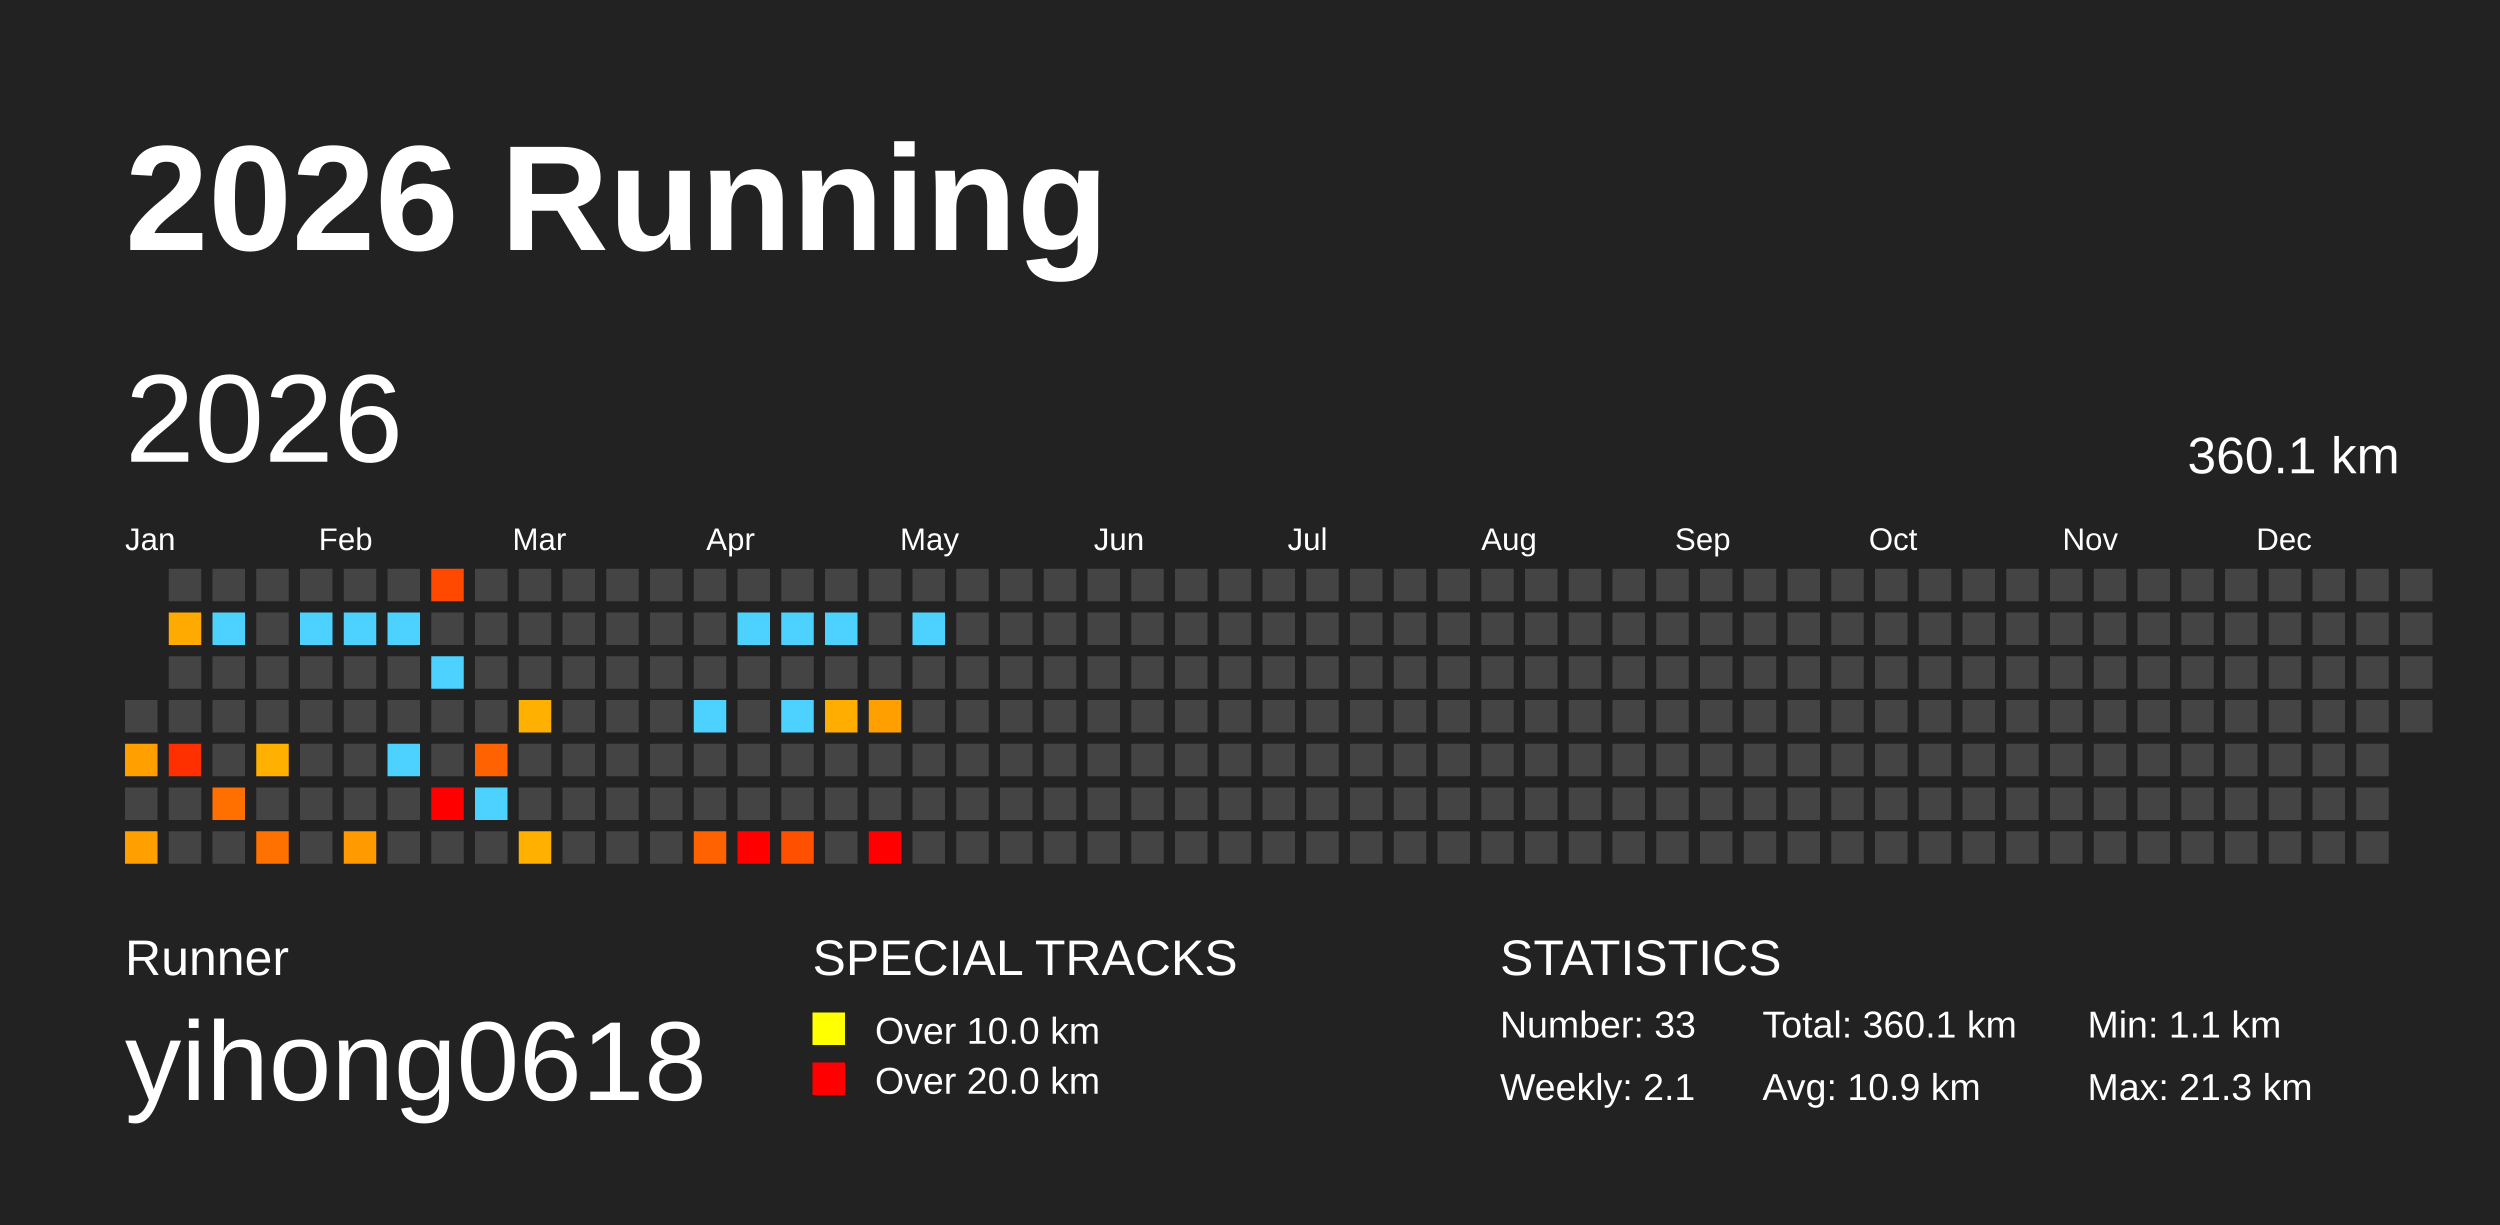
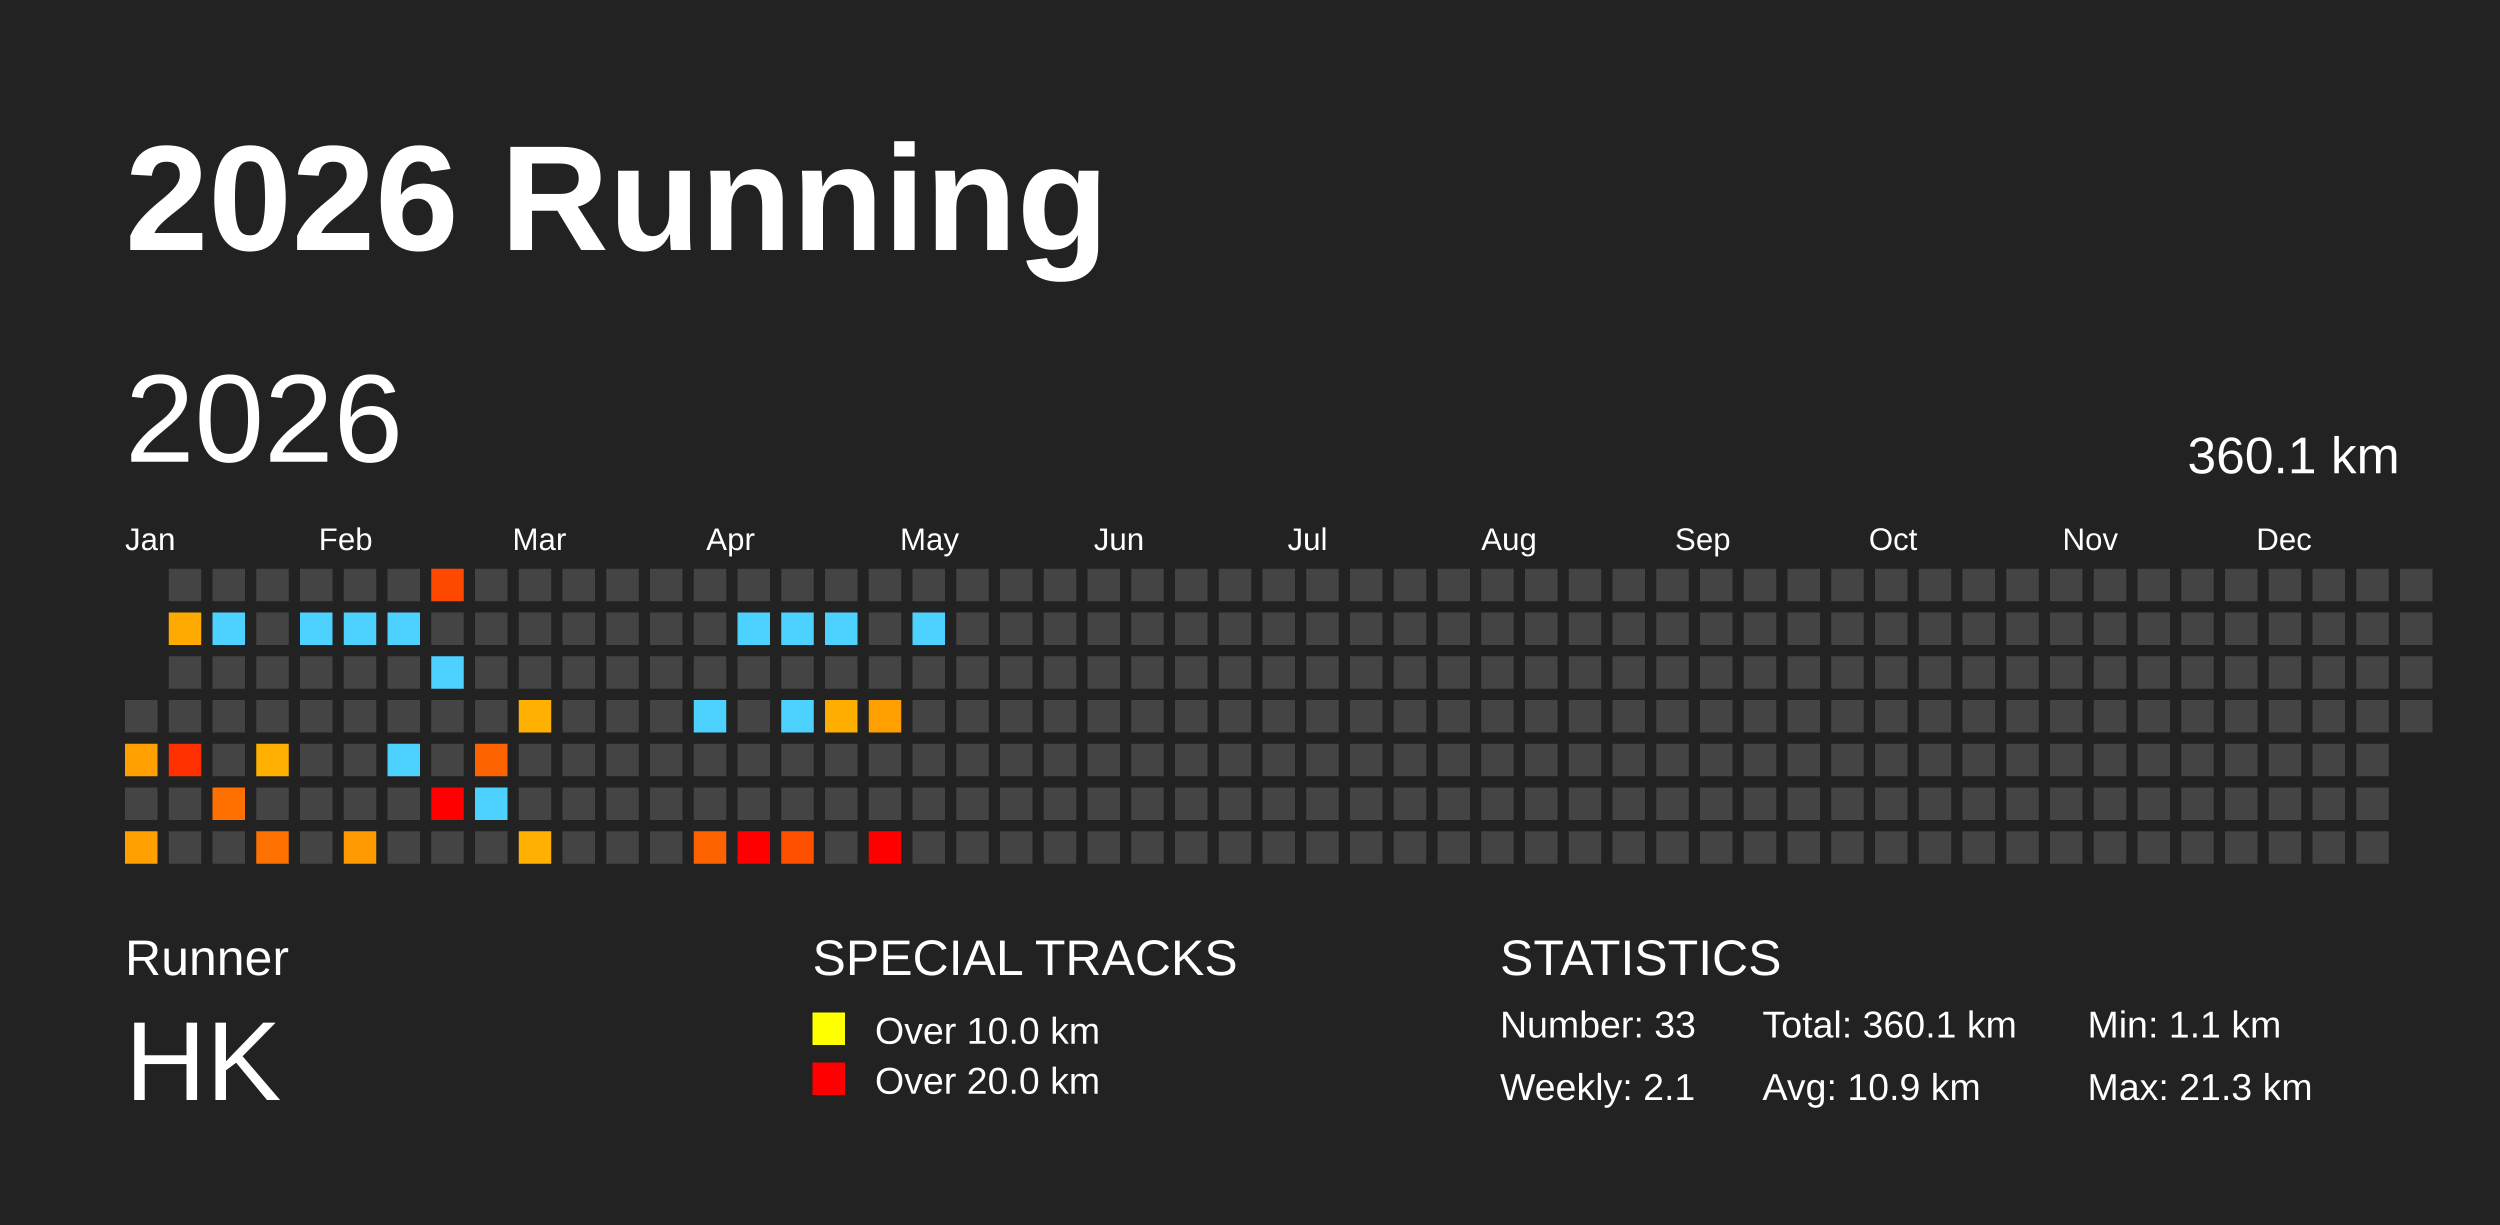
<svg xmlns="http://www.w3.org/2000/svg" baseProfile="full" height="98mm" version="1.1" viewBox="0,0,200,98" width="200mm">
  <defs>
    <pattern height="2" id="indoor-stripe" patternUnits="userSpaceOnUse" width="2">
      <line stroke="white" stroke-opacity="0.45" stroke-width="0.5" x1="0" x2="2" y1="2" y2="0" />
    </pattern>
  </defs>
  <rect fill="#222222" height="98" width="200" x="0" y="0" />
  <text fill="#FFFFFF" style="font-size:12px; font-family:Arial; font-weight:bold;" x="10" y="20">2026 Running</text>
  <text fill="#FFFFFF" style="font-size:4px; font-family:Arial" x="10" y="78">Runner</text>
-   <text fill="#FFFFFF" style="font-size:9px; font-family:Arial" x="10" y="88">yihong0618</text>
+   <text fill="#FFFFFF" style="font-size:9px; font-family:Arial" x="10" y="88">HK</text>
  <text fill="#FFFFFF" style="font-size:4px; font-family:Arial" x="65" y="78">SPECIAL TRACKS</text>
  <rect fill="yellow" height="2.6" width="2.6" x="65" y="81" />
  <text fill="#FFFFFF" style="font-size:3px; font-family:Arial" x="70" y="83.5">Over 10.0 km</text>
  <rect fill="red" height="2.6" width="2.6" x="65" y="85" />
  <text fill="#FFFFFF" style="font-size:3px; font-family:Arial" x="70" y="87.5">Over 20.0 km</text>
  <text fill="#FFFFFF" style="font-size:4px; font-family:Arial" x="120" y="78">STATISTICS</text>
  <text fill="#FFFFFF" style="font-size:3px; font-family:Arial" x="120" y="83">Number: 33</text>
  <text fill="#FFFFFF" style="font-size:3px; font-family:Arial" x="120" y="88">Weekly: 2.1</text>
  <text fill="#FFFFFF" style="font-size:3px; font-family:Arial" x="141" y="83">Total: 360.1 km</text>
  <text fill="#FFFFFF" style="font-size:3px; font-family:Arial" x="141" y="88">Avg: 10.9 km</text>
  <text fill="#FFFFFF" style="font-size:3px; font-family:Arial" x="167" y="83">Min: 1.1 km</text>
  <text fill="#FFFFFF" style="font-size:3px; font-family:Arial" x="167" y="88">Max: 21.3 km</text>
  <text dominant-baseline="hanging" fill="#FFFFFF" style="font-size:10.0px; font-family:Arial;" x="10" y="30">2026</text>
  <text dominant-baseline="hanging" fill="#FFFFFF" style="font-size:4.125px; font-family:Arial;" x="175" y="35">360.1 km</text>
  <text fill="#FFFFFF" style="font-size:2.5px; font-family:Arial" x="10.0" y="44">Jan</text>
  <text fill="#FFFFFF" style="font-size:2.5px; font-family:Arial" x="25.5" y="44">Feb</text>
  <text fill="#FFFFFF" style="font-size:2.5px; font-family:Arial" x="41.0" y="44">Mar</text>
  <text fill="#FFFFFF" style="font-size:2.5px; font-family:Arial" x="56.5" y="44">Apr</text>
  <text fill="#FFFFFF" style="font-size:2.5px; font-family:Arial" x="72.0" y="44">May</text>
  <text fill="#FFFFFF" style="font-size:2.5px; font-family:Arial" x="87.5" y="44">Jun</text>
  <text fill="#FFFFFF" style="font-size:2.5px; font-family:Arial" x="103.0" y="44">Jul</text>
  <text fill="#FFFFFF" style="font-size:2.5px; font-family:Arial" x="118.5" y="44">Aug</text>
  <text fill="#FFFFFF" style="font-size:2.5px; font-family:Arial" x="134.0" y="44">Sep</text>
  <text fill="#FFFFFF" style="font-size:2.5px; font-family:Arial" x="149.5" y="44">Oct</text>
  <text fill="#FFFFFF" style="font-size:2.5px; font-family:Arial" x="165.0" y="44">Nov</text>
  <text fill="#FFFFFF" style="font-size:2.5px; font-family:Arial" x="180.5" y="44">Dec</text>
  <rect fill="#444444" height="2.6" width="2.6" x="10.0" y="56.0" />
  <rect fill="#ffa000" height="2.6" width="2.6" x="10.0" y="59.5" />
  <rect fill="#444444" height="2.6" width="2.6" x="10.0" y="63.0" />
  <rect fill="#ff9f00" height="2.6" width="2.6" x="10.0" y="66.5" />
  <rect fill="#444444" height="2.6" width="2.6" x="13.5" y="45.5" />
  <rect fill="#ffaa00" height="2.6" width="2.6" x="13.5" y="49.0" />
  <rect fill="#444444" height="2.6" width="2.6" x="13.5" y="52.5" />
  <rect fill="#444444" height="2.6" width="2.6" x="13.5" y="56.0" />
  <rect fill="#ff3000" height="2.6" width="2.6" x="13.5" y="59.5" />
  <rect fill="#444444" height="2.6" width="2.6" x="13.5" y="63.0" />
  <rect fill="#444444" height="2.6" width="2.6" x="13.5" y="66.5" />
  <rect fill="#444444" height="2.6" width="2.6" x="17.0" y="45.5" />
  <rect fill="#4dd2ff" height="2.6" width="2.6" x="17.0" y="49.0" />
  <rect fill="#444444" height="2.6" width="2.6" x="17.0" y="52.5" />
  <rect fill="#444444" height="2.6" width="2.6" x="17.0" y="56.0" />
  <rect fill="#444444" height="2.6" width="2.6" x="17.0" y="59.5" />
  <rect fill="#ff7000" height="2.6" width="2.6" x="17.0" y="63.0" />
  <rect fill="#444444" height="2.6" width="2.6" x="17.0" y="66.5" />
  <rect fill="#444444" height="2.6" width="2.6" x="20.5" y="45.5" />
  <rect fill="#444444" height="2.6" width="2.6" x="20.5" y="49.0" />
  <rect fill="#444444" height="2.6" width="2.6" x="20.5" y="52.5" />
  <rect fill="#444444" height="2.6" width="2.6" x="20.5" y="56.0" />
  <rect fill="#ffb000" height="2.6" width="2.6" x="20.5" y="59.5" />
  <rect fill="#444444" height="2.6" width="2.6" x="20.5" y="63.0" />
  <rect fill="#ff7100" height="2.6" width="2.6" x="20.5" y="66.5" />
  <rect fill="#444444" height="2.6" width="2.6" x="24.0" y="45.5" />
  <rect fill="#4dd2ff" height="2.6" width="2.6" x="24.0" y="49.0" />
  <rect fill="#444444" height="2.6" width="2.6" x="24.0" y="52.5" />
  <rect fill="#444444" height="2.6" width="2.6" x="24.0" y="56.0" />
  <rect fill="#444444" height="2.6" width="2.6" x="24.0" y="59.5" />
  <rect fill="#444444" height="2.6" width="2.6" x="24.0" y="63.0" />
  <rect fill="#444444" height="2.6" width="2.6" x="24.0" y="66.5" />
  <rect fill="#444444" height="2.6" width="2.6" x="27.5" y="45.5" />
  <rect fill="#4dd2ff" height="2.6" width="2.6" x="27.5" y="49.0" />
  <rect fill="#444444" height="2.6" width="2.6" x="27.5" y="52.5" />
  <rect fill="#444444" height="2.6" width="2.6" x="27.5" y="56.0" />
  <rect fill="#444444" height="2.6" width="2.6" x="27.5" y="59.5" />
  <rect fill="#444444" height="2.6" width="2.6" x="27.5" y="63.0" />
  <rect fill="#ff9a00" height="2.6" width="2.6" x="27.5" y="66.5" />
  <rect fill="#444444" height="2.6" width="2.6" x="31.0" y="45.5" />
  <rect fill="#4dd2ff" height="2.6" width="2.6" x="31.0" y="49.0" />
  <rect fill="#444444" height="2.6" width="2.6" x="31.0" y="52.5" />
  <rect fill="#444444" height="2.6" width="2.6" x="31.0" y="56.0" />
  <rect fill="#4dd2ff" height="2.6" width="2.6" x="31.0" y="59.5" />
  <rect fill="#444444" height="2.6" width="2.6" x="31.0" y="63.0" />
  <rect fill="#444444" height="2.6" width="2.6" x="31.0" y="66.5" />
  <rect fill="#ff4800" height="2.6" width="2.6" x="34.5" y="45.5" />
  <rect fill="#444444" height="2.6" width="2.6" x="34.5" y="49.0" />
  <rect fill="#4dd2ff" height="2.6" width="2.6" x="34.5" y="52.5" />
  <rect fill="#444444" height="2.6" width="2.6" x="34.5" y="56.0" />
  <rect fill="#444444" height="2.6" width="2.6" x="34.5" y="59.5" />
  <rect fill="red" height="2.6" width="2.6" x="34.5" y="63.0" />
  <rect fill="#444444" height="2.6" width="2.6" x="34.5" y="66.5" />
  <rect fill="#444444" height="2.6" width="2.6" x="38.0" y="45.5" />
  <rect fill="#444444" height="2.6" width="2.6" x="38.0" y="49.0" />
  <rect fill="#444444" height="2.6" width="2.6" x="38.0" y="52.5" />
  <rect fill="#444444" height="2.6" width="2.6" x="38.0" y="56.0" />
  <rect fill="#ff6200" height="2.6" width="2.6" x="38.0" y="59.5" />
  <rect fill="#4dd2ff" height="2.6" width="2.6" x="38.0" y="63.0" />
  <rect fill="#444444" height="2.6" width="2.6" x="38.0" y="66.5" />
  <rect fill="#444444" height="2.6" width="2.6" x="41.5" y="45.5" />
  <rect fill="#444444" height="2.6" width="2.6" x="41.5" y="49.0" />
  <rect fill="#444444" height="2.6" width="2.6" x="41.5" y="52.5" />
  <rect fill="#ffb000" height="2.6" width="2.6" x="41.5" y="56.0" />
  <rect fill="#444444" height="2.6" width="2.6" x="41.5" y="59.5" />
  <rect fill="#444444" height="2.6" width="2.6" x="41.5" y="63.0" />
  <rect fill="#ffb000" height="2.6" width="2.6" x="41.5" y="66.5" />
  <rect fill="#444444" height="2.6" width="2.6" x="45.0" y="45.5" />
  <rect fill="#444444" height="2.6" width="2.6" x="45.0" y="49.0" />
  <rect fill="#444444" height="2.6" width="2.6" x="45.0" y="52.5" />
  <rect fill="#444444" height="2.6" width="2.6" x="45.0" y="56.0" />
  <rect fill="#444444" height="2.6" width="2.6" x="45.0" y="59.5" />
  <rect fill="#444444" height="2.6" width="2.6" x="45.0" y="63.0" />
  <rect fill="#444444" height="2.6" width="2.6" x="45.0" y="66.5" />
  <rect fill="#444444" height="2.6" width="2.6" x="48.5" y="45.5" />
  <rect fill="#444444" height="2.6" width="2.6" x="48.5" y="49.0" />
  <rect fill="#444444" height="2.6" width="2.6" x="48.5" y="52.5" />
  <rect fill="#444444" height="2.6" width="2.6" x="48.5" y="56.0" />
  <rect fill="#444444" height="2.6" width="2.6" x="48.5" y="59.5" />
  <rect fill="#444444" height="2.6" width="2.6" x="48.5" y="63.0" />
  <rect fill="#444444" height="2.6" width="2.6" x="48.5" y="66.5" />
  <rect fill="#444444" height="2.6" width="2.6" x="52.0" y="45.5" />
  <rect fill="#444444" height="2.6" width="2.6" x="52.0" y="49.0" />
  <rect fill="#444444" height="2.6" width="2.6" x="52.0" y="52.5" />
  <rect fill="#444444" height="2.6" width="2.6" x="52.0" y="56.0" />
  <rect fill="#444444" height="2.6" width="2.6" x="52.0" y="59.5" />
  <rect fill="#444444" height="2.6" width="2.6" x="52.0" y="63.0" />
  <rect fill="#444444" height="2.6" width="2.6" x="52.0" y="66.5" />
  <rect fill="#444444" height="2.6" width="2.6" x="55.5" y="45.5" />
  <rect fill="#444444" height="2.6" width="2.6" x="55.5" y="49.0" />
  <rect fill="#444444" height="2.6" width="2.6" x="55.5" y="52.5" />
  <rect fill="#4dd2ff" height="2.6" width="2.6" x="55.5" y="56.0" />
  <rect fill="#444444" height="2.6" width="2.6" x="55.5" y="59.5" />
  <rect fill="#444444" height="2.6" width="2.6" x="55.5" y="63.0" />
  <rect fill="#ff6200" height="2.6" width="2.6" x="55.5" y="66.5" />
  <rect fill="#444444" height="2.6" width="2.6" x="59.0" y="45.5" />
  <rect fill="#4dd2ff" height="2.6" width="2.6" x="59.0" y="49.0" />
  <rect fill="#444444" height="2.6" width="2.6" x="59.0" y="52.5" />
  <rect fill="#444444" height="2.6" width="2.6" x="59.0" y="56.0" />
  <rect fill="#444444" height="2.6" width="2.6" x="59.0" y="59.5" />
  <rect fill="#444444" height="2.6" width="2.6" x="59.0" y="63.0" />
  <rect fill="red" height="2.6" width="2.6" x="59.0" y="66.5" />
  <rect fill="#444444" height="2.6" width="2.6" x="62.5" y="45.5" />
  <rect fill="#4dd2ff" height="2.6" width="2.6" x="62.5" y="49.0" />
  <rect fill="#444444" height="2.6" width="2.6" x="62.5" y="52.5" />
  <rect fill="#4dd2ff" height="2.6" width="2.6" x="62.5" y="56.0" />
  <rect fill="#444444" height="2.6" width="2.6" x="62.5" y="59.5" />
  <rect fill="#444444" height="2.6" width="2.6" x="62.5" y="63.0" />
  <rect fill="#ff5000" height="2.6" width="2.6" x="62.5" y="66.5" />
  <rect fill="#444444" height="2.6" width="2.6" x="66.0" y="45.5" />
  <rect fill="#4dd2ff" height="2.6" width="2.6" x="66.0" y="49.0" />
  <rect fill="#444444" height="2.6" width="2.6" x="66.0" y="52.5" />
  <rect fill="#ffae00" height="2.6" width="2.6" x="66.0" y="56.0" />
  <rect fill="#444444" height="2.6" width="2.6" x="66.0" y="59.5" />
  <rect fill="#444444" height="2.6" width="2.6" x="66.0" y="63.0" />
  <rect fill="#444444" height="2.6" width="2.6" x="66.0" y="66.5" />
  <rect fill="#444444" height="2.6" width="2.6" x="69.5" y="45.5" />
  <rect fill="#444444" height="2.6" width="2.6" x="69.5" y="49.0" />
  <rect fill="#444444" height="2.6" width="2.6" x="69.5" y="52.5" />
  <rect fill="#ffa000" height="2.6" width="2.6" x="69.5" y="56.0" />
  <rect fill="#444444" height="2.6" width="2.6" x="69.5" y="59.5" />
  <rect fill="#444444" height="2.6" width="2.6" x="69.5" y="63.0" />
  <rect fill="red" height="2.6" width="2.6" x="69.5" y="66.5" />
  <rect fill="#444444" height="2.6" width="2.6" x="73.0" y="45.5" />
  <rect fill="#4dd2ff" height="2.6" width="2.6" x="73.0" y="49.0" />
  <rect fill="#444444" height="2.6" width="2.6" x="73.0" y="52.5" />
  <rect fill="#444444" height="2.6" width="2.6" x="73.0" y="56.0" />
  <rect fill="#444444" height="2.6" width="2.6" x="73.0" y="59.5" />
  <rect fill="#444444" height="2.6" width="2.6" x="73.0" y="63.0" />
  <rect fill="#444444" height="2.6" width="2.6" x="73.0" y="66.5" />
  <rect fill="#444444" height="2.6" width="2.6" x="76.5" y="45.5" />
  <rect fill="#444444" height="2.6" width="2.6" x="76.5" y="49.0" />
  <rect fill="#444444" height="2.6" width="2.6" x="76.5" y="52.5" />
  <rect fill="#444444" height="2.6" width="2.6" x="76.5" y="56.0" />
  <rect fill="#444444" height="2.6" width="2.6" x="76.5" y="59.5" />
  <rect fill="#444444" height="2.6" width="2.6" x="76.5" y="63.0" />
  <rect fill="#444444" height="2.6" width="2.6" x="76.5" y="66.5" />
  <rect fill="#444444" height="2.6" width="2.6" x="80.0" y="45.5" />
  <rect fill="#444444" height="2.6" width="2.6" x="80.0" y="49.0" />
  <rect fill="#444444" height="2.6" width="2.6" x="80.0" y="52.5" />
  <rect fill="#444444" height="2.6" width="2.6" x="80.0" y="56.0" />
  <rect fill="#444444" height="2.6" width="2.6" x="80.0" y="59.5" />
  <rect fill="#444444" height="2.6" width="2.6" x="80.0" y="63.0" />
  <rect fill="#444444" height="2.6" width="2.6" x="80.0" y="66.5" />
  <rect fill="#444444" height="2.6" width="2.6" x="83.5" y="45.5" />
  <rect fill="#444444" height="2.6" width="2.6" x="83.5" y="49.0" />
  <rect fill="#444444" height="2.6" width="2.6" x="83.5" y="52.5" />
  <rect fill="#444444" height="2.6" width="2.6" x="83.5" y="56.0" />
  <rect fill="#444444" height="2.6" width="2.6" x="83.5" y="59.5" />
  <rect fill="#444444" height="2.6" width="2.6" x="83.5" y="63.0" />
  <rect fill="#444444" height="2.6" width="2.6" x="83.5" y="66.5" />
  <rect fill="#444444" height="2.6" width="2.6" x="87.0" y="45.5" />
  <rect fill="#444444" height="2.6" width="2.6" x="87.0" y="49.0" />
  <rect fill="#444444" height="2.6" width="2.6" x="87.0" y="52.5" />
  <rect fill="#444444" height="2.6" width="2.6" x="87.0" y="56.0" />
  <rect fill="#444444" height="2.6" width="2.6" x="87.0" y="59.5" />
  <rect fill="#444444" height="2.6" width="2.6" x="87.0" y="63.0" />
  <rect fill="#444444" height="2.6" width="2.6" x="87.0" y="66.5" />
  <rect fill="#444444" height="2.6" width="2.6" x="90.5" y="45.5" />
  <rect fill="#444444" height="2.6" width="2.6" x="90.5" y="49.0" />
  <rect fill="#444444" height="2.6" width="2.6" x="90.5" y="52.5" />
  <rect fill="#444444" height="2.6" width="2.6" x="90.5" y="56.0" />
  <rect fill="#444444" height="2.6" width="2.6" x="90.5" y="59.5" />
  <rect fill="#444444" height="2.6" width="2.6" x="90.5" y="63.0" />
  <rect fill="#444444" height="2.6" width="2.6" x="90.5" y="66.5" />
  <rect fill="#444444" height="2.6" width="2.6" x="94.0" y="45.5" />
  <rect fill="#444444" height="2.6" width="2.6" x="94.0" y="49.0" />
  <rect fill="#444444" height="2.6" width="2.6" x="94.0" y="52.5" />
  <rect fill="#444444" height="2.6" width="2.6" x="94.0" y="56.0" />
  <rect fill="#444444" height="2.6" width="2.6" x="94.0" y="59.5" />
  <rect fill="#444444" height="2.6" width="2.6" x="94.0" y="63.0" />
  <rect fill="#444444" height="2.6" width="2.6" x="94.0" y="66.5" />
  <rect fill="#444444" height="2.6" width="2.6" x="97.5" y="45.5" />
  <rect fill="#444444" height="2.6" width="2.6" x="97.5" y="49.0" />
  <rect fill="#444444" height="2.6" width="2.6" x="97.5" y="52.5" />
  <rect fill="#444444" height="2.6" width="2.6" x="97.5" y="56.0" />
  <rect fill="#444444" height="2.6" width="2.6" x="97.5" y="59.5" />
  <rect fill="#444444" height="2.6" width="2.6" x="97.5" y="63.0" />
  <rect fill="#444444" height="2.6" width="2.6" x="97.5" y="66.5" />
  <rect fill="#444444" height="2.6" width="2.6" x="101.0" y="45.5" />
  <rect fill="#444444" height="2.6" width="2.6" x="101.0" y="49.0" />
  <rect fill="#444444" height="2.6" width="2.6" x="101.0" y="52.5" />
  <rect fill="#444444" height="2.6" width="2.6" x="101.0" y="56.0" />
  <rect fill="#444444" height="2.6" width="2.6" x="101.0" y="59.5" />
  <rect fill="#444444" height="2.6" width="2.6" x="101.0" y="63.0" />
  <rect fill="#444444" height="2.6" width="2.6" x="101.0" y="66.5" />
  <rect fill="#444444" height="2.6" width="2.6" x="104.5" y="45.5" />
  <rect fill="#444444" height="2.6" width="2.6" x="104.5" y="49.0" />
  <rect fill="#444444" height="2.6" width="2.6" x="104.5" y="52.5" />
  <rect fill="#444444" height="2.6" width="2.6" x="104.5" y="56.0" />
  <rect fill="#444444" height="2.6" width="2.6" x="104.5" y="59.5" />
  <rect fill="#444444" height="2.6" width="2.6" x="104.5" y="63.0" />
  <rect fill="#444444" height="2.6" width="2.6" x="104.5" y="66.5" />
  <rect fill="#444444" height="2.6" width="2.6" x="108.0" y="45.5" />
  <rect fill="#444444" height="2.6" width="2.6" x="108.0" y="49.0" />
  <rect fill="#444444" height="2.6" width="2.6" x="108.0" y="52.5" />
  <rect fill="#444444" height="2.6" width="2.6" x="108.0" y="56.0" />
  <rect fill="#444444" height="2.6" width="2.6" x="108.0" y="59.5" />
  <rect fill="#444444" height="2.6" width="2.6" x="108.0" y="63.0" />
  <rect fill="#444444" height="2.6" width="2.6" x="108.0" y="66.5" />
  <rect fill="#444444" height="2.6" width="2.6" x="111.5" y="45.5" />
  <rect fill="#444444" height="2.6" width="2.6" x="111.5" y="49.0" />
  <rect fill="#444444" height="2.6" width="2.6" x="111.5" y="52.5" />
  <rect fill="#444444" height="2.6" width="2.6" x="111.5" y="56.0" />
  <rect fill="#444444" height="2.6" width="2.6" x="111.5" y="59.5" />
  <rect fill="#444444" height="2.6" width="2.6" x="111.5" y="63.0" />
  <rect fill="#444444" height="2.6" width="2.6" x="111.5" y="66.5" />
  <rect fill="#444444" height="2.6" width="2.6" x="115.0" y="45.5" />
  <rect fill="#444444" height="2.6" width="2.6" x="115.0" y="49.0" />
  <rect fill="#444444" height="2.6" width="2.6" x="115.0" y="52.5" />
  <rect fill="#444444" height="2.6" width="2.6" x="115.0" y="56.0" />
  <rect fill="#444444" height="2.6" width="2.6" x="115.0" y="59.5" />
  <rect fill="#444444" height="2.6" width="2.6" x="115.0" y="63.0" />
  <rect fill="#444444" height="2.6" width="2.6" x="115.0" y="66.5" />
  <rect fill="#444444" height="2.6" width="2.6" x="118.5" y="45.5" />
  <rect fill="#444444" height="2.6" width="2.6" x="118.5" y="49.0" />
  <rect fill="#444444" height="2.6" width="2.6" x="118.5" y="52.5" />
  <rect fill="#444444" height="2.6" width="2.6" x="118.5" y="56.0" />
  <rect fill="#444444" height="2.6" width="2.6" x="118.5" y="59.5" />
  <rect fill="#444444" height="2.6" width="2.6" x="118.5" y="63.0" />
  <rect fill="#444444" height="2.6" width="2.6" x="118.5" y="66.5" />
  <rect fill="#444444" height="2.6" width="2.6" x="122.0" y="45.5" />
  <rect fill="#444444" height="2.6" width="2.6" x="122.0" y="49.0" />
  <rect fill="#444444" height="2.6" width="2.6" x="122.0" y="52.5" />
  <rect fill="#444444" height="2.6" width="2.6" x="122.0" y="56.0" />
  <rect fill="#444444" height="2.6" width="2.6" x="122.0" y="59.5" />
  <rect fill="#444444" height="2.6" width="2.6" x="122.0" y="63.0" />
  <rect fill="#444444" height="2.6" width="2.6" x="122.0" y="66.5" />
  <rect fill="#444444" height="2.6" width="2.6" x="125.5" y="45.5" />
  <rect fill="#444444" height="2.6" width="2.6" x="125.5" y="49.0" />
  <rect fill="#444444" height="2.6" width="2.6" x="125.5" y="52.5" />
  <rect fill="#444444" height="2.6" width="2.6" x="125.5" y="56.0" />
  <rect fill="#444444" height="2.6" width="2.6" x="125.5" y="59.5" />
  <rect fill="#444444" height="2.6" width="2.6" x="125.5" y="63.0" />
  <rect fill="#444444" height="2.6" width="2.6" x="125.5" y="66.5" />
  <rect fill="#444444" height="2.6" width="2.6" x="129.0" y="45.5" />
  <rect fill="#444444" height="2.6" width="2.6" x="129.0" y="49.0" />
  <rect fill="#444444" height="2.6" width="2.6" x="129.0" y="52.5" />
  <rect fill="#444444" height="2.6" width="2.6" x="129.0" y="56.0" />
  <rect fill="#444444" height="2.6" width="2.6" x="129.0" y="59.5" />
  <rect fill="#444444" height="2.6" width="2.6" x="129.0" y="63.0" />
  <rect fill="#444444" height="2.6" width="2.6" x="129.0" y="66.5" />
  <rect fill="#444444" height="2.6" width="2.6" x="132.5" y="45.5" />
  <rect fill="#444444" height="2.6" width="2.6" x="132.5" y="49.0" />
  <rect fill="#444444" height="2.6" width="2.6" x="132.5" y="52.5" />
  <rect fill="#444444" height="2.6" width="2.6" x="132.5" y="56.0" />
  <rect fill="#444444" height="2.6" width="2.6" x="132.5" y="59.5" />
  <rect fill="#444444" height="2.6" width="2.6" x="132.5" y="63.0" />
  <rect fill="#444444" height="2.6" width="2.6" x="132.5" y="66.5" />
  <rect fill="#444444" height="2.6" width="2.6" x="136.0" y="45.5" />
  <rect fill="#444444" height="2.6" width="2.6" x="136.0" y="49.0" />
  <rect fill="#444444" height="2.6" width="2.6" x="136.0" y="52.5" />
  <rect fill="#444444" height="2.6" width="2.6" x="136.0" y="56.0" />
  <rect fill="#444444" height="2.6" width="2.6" x="136.0" y="59.5" />
  <rect fill="#444444" height="2.6" width="2.6" x="136.0" y="63.0" />
  <rect fill="#444444" height="2.6" width="2.6" x="136.0" y="66.5" />
  <rect fill="#444444" height="2.6" width="2.6" x="139.5" y="45.5" />
  <rect fill="#444444" height="2.6" width="2.6" x="139.5" y="49.0" />
  <rect fill="#444444" height="2.6" width="2.6" x="139.5" y="52.5" />
  <rect fill="#444444" height="2.6" width="2.6" x="139.5" y="56.0" />
  <rect fill="#444444" height="2.6" width="2.6" x="139.5" y="59.5" />
  <rect fill="#444444" height="2.6" width="2.6" x="139.5" y="63.0" />
  <rect fill="#444444" height="2.6" width="2.6" x="139.5" y="66.5" />
  <rect fill="#444444" height="2.6" width="2.6" x="143.0" y="45.5" />
  <rect fill="#444444" height="2.6" width="2.6" x="143.0" y="49.0" />
  <rect fill="#444444" height="2.6" width="2.6" x="143.0" y="52.5" />
  <rect fill="#444444" height="2.6" width="2.6" x="143.0" y="56.0" />
  <rect fill="#444444" height="2.6" width="2.6" x="143.0" y="59.5" />
  <rect fill="#444444" height="2.6" width="2.6" x="143.0" y="63.0" />
  <rect fill="#444444" height="2.6" width="2.6" x="143.0" y="66.5" />
  <rect fill="#444444" height="2.6" width="2.6" x="146.5" y="45.5" />
  <rect fill="#444444" height="2.6" width="2.6" x="146.5" y="49.0" />
  <rect fill="#444444" height="2.6" width="2.6" x="146.5" y="52.5" />
  <rect fill="#444444" height="2.6" width="2.6" x="146.5" y="56.0" />
  <rect fill="#444444" height="2.6" width="2.6" x="146.5" y="59.5" />
  <rect fill="#444444" height="2.6" width="2.6" x="146.5" y="63.0" />
  <rect fill="#444444" height="2.6" width="2.6" x="146.5" y="66.5" />
  <rect fill="#444444" height="2.6" width="2.6" x="150.0" y="45.5" />
  <rect fill="#444444" height="2.6" width="2.6" x="150.0" y="49.0" />
  <rect fill="#444444" height="2.6" width="2.6" x="150.0" y="52.5" />
  <rect fill="#444444" height="2.6" width="2.6" x="150.0" y="56.0" />
  <rect fill="#444444" height="2.6" width="2.6" x="150.0" y="59.5" />
  <rect fill="#444444" height="2.6" width="2.6" x="150.0" y="63.0" />
  <rect fill="#444444" height="2.6" width="2.6" x="150.0" y="66.5" />
  <rect fill="#444444" height="2.6" width="2.6" x="153.5" y="45.5" />
  <rect fill="#444444" height="2.6" width="2.6" x="153.5" y="49.0" />
  <rect fill="#444444" height="2.6" width="2.6" x="153.5" y="52.5" />
  <rect fill="#444444" height="2.6" width="2.6" x="153.5" y="56.0" />
  <rect fill="#444444" height="2.6" width="2.6" x="153.5" y="59.5" />
  <rect fill="#444444" height="2.6" width="2.6" x="153.5" y="63.0" />
  <rect fill="#444444" height="2.6" width="2.6" x="153.5" y="66.5" />
  <rect fill="#444444" height="2.6" width="2.6" x="157.0" y="45.5" />
  <rect fill="#444444" height="2.6" width="2.6" x="157.0" y="49.0" />
  <rect fill="#444444" height="2.6" width="2.6" x="157.0" y="52.5" />
  <rect fill="#444444" height="2.6" width="2.6" x="157.0" y="56.0" />
  <rect fill="#444444" height="2.6" width="2.6" x="157.0" y="59.5" />
  <rect fill="#444444" height="2.6" width="2.6" x="157.0" y="63.0" />
  <rect fill="#444444" height="2.6" width="2.6" x="157.0" y="66.5" />
  <rect fill="#444444" height="2.6" width="2.6" x="160.5" y="45.5" />
  <rect fill="#444444" height="2.6" width="2.6" x="160.5" y="49.0" />
  <rect fill="#444444" height="2.6" width="2.6" x="160.5" y="52.5" />
  <rect fill="#444444" height="2.6" width="2.6" x="160.5" y="56.0" />
  <rect fill="#444444" height="2.6" width="2.6" x="160.5" y="59.5" />
  <rect fill="#444444" height="2.6" width="2.6" x="160.5" y="63.0" />
  <rect fill="#444444" height="2.6" width="2.6" x="160.5" y="66.5" />
  <rect fill="#444444" height="2.6" width="2.6" x="164.0" y="45.5" />
  <rect fill="#444444" height="2.6" width="2.6" x="164.0" y="49.0" />
  <rect fill="#444444" height="2.6" width="2.6" x="164.0" y="52.5" />
  <rect fill="#444444" height="2.6" width="2.6" x="164.0" y="56.0" />
  <rect fill="#444444" height="2.6" width="2.6" x="164.0" y="59.5" />
  <rect fill="#444444" height="2.6" width="2.6" x="164.0" y="63.0" />
  <rect fill="#444444" height="2.6" width="2.6" x="164.0" y="66.5" />
  <rect fill="#444444" height="2.6" width="2.6" x="167.5" y="45.5" />
  <rect fill="#444444" height="2.6" width="2.6" x="167.5" y="49.0" />
  <rect fill="#444444" height="2.6" width="2.6" x="167.5" y="52.5" />
  <rect fill="#444444" height="2.6" width="2.6" x="167.5" y="56.0" />
  <rect fill="#444444" height="2.6" width="2.6" x="167.5" y="59.5" />
  <rect fill="#444444" height="2.6" width="2.6" x="167.5" y="63.0" />
  <rect fill="#444444" height="2.6" width="2.6" x="167.5" y="66.5" />
  <rect fill="#444444" height="2.6" width="2.6" x="171.0" y="45.5" />
  <rect fill="#444444" height="2.6" width="2.6" x="171.0" y="49.0" />
  <rect fill="#444444" height="2.6" width="2.6" x="171.0" y="52.5" />
  <rect fill="#444444" height="2.6" width="2.6" x="171.0" y="56.0" />
  <rect fill="#444444" height="2.6" width="2.6" x="171.0" y="59.5" />
  <rect fill="#444444" height="2.6" width="2.6" x="171.0" y="63.0" />
  <rect fill="#444444" height="2.6" width="2.6" x="171.0" y="66.5" />
  <rect fill="#444444" height="2.6" width="2.6" x="174.5" y="45.5" />
  <rect fill="#444444" height="2.6" width="2.6" x="174.5" y="49.0" />
  <rect fill="#444444" height="2.6" width="2.6" x="174.5" y="52.5" />
  <rect fill="#444444" height="2.6" width="2.6" x="174.5" y="56.0" />
  <rect fill="#444444" height="2.6" width="2.6" x="174.5" y="59.5" />
  <rect fill="#444444" height="2.6" width="2.6" x="174.5" y="63.0" />
  <rect fill="#444444" height="2.6" width="2.6" x="174.5" y="66.5" />
  <rect fill="#444444" height="2.6" width="2.6" x="178.0" y="45.5" />
  <rect fill="#444444" height="2.6" width="2.6" x="178.0" y="49.0" />
  <rect fill="#444444" height="2.6" width="2.6" x="178.0" y="52.5" />
  <rect fill="#444444" height="2.6" width="2.6" x="178.0" y="56.0" />
  <rect fill="#444444" height="2.6" width="2.6" x="178.0" y="59.5" />
  <rect fill="#444444" height="2.6" width="2.6" x="178.0" y="63.0" />
  <rect fill="#444444" height="2.6" width="2.6" x="178.0" y="66.5" />
  <rect fill="#444444" height="2.6" width="2.6" x="181.5" y="45.5" />
  <rect fill="#444444" height="2.6" width="2.6" x="181.5" y="49.0" />
  <rect fill="#444444" height="2.6" width="2.6" x="181.5" y="52.5" />
  <rect fill="#444444" height="2.6" width="2.6" x="181.5" y="56.0" />
  <rect fill="#444444" height="2.6" width="2.6" x="181.5" y="59.5" />
  <rect fill="#444444" height="2.6" width="2.6" x="181.5" y="63.0" />
  <rect fill="#444444" height="2.6" width="2.6" x="181.5" y="66.5" />
  <rect fill="#444444" height="2.6" width="2.6" x="185.0" y="45.5" />
  <rect fill="#444444" height="2.6" width="2.6" x="185.0" y="49.0" />
  <rect fill="#444444" height="2.6" width="2.6" x="185.0" y="52.5" />
  <rect fill="#444444" height="2.6" width="2.6" x="185.0" y="56.0" />
  <rect fill="#444444" height="2.6" width="2.6" x="185.0" y="59.5" />
  <rect fill="#444444" height="2.6" width="2.6" x="185.0" y="63.0" />
  <rect fill="#444444" height="2.6" width="2.6" x="185.0" y="66.5" />
  <rect fill="#444444" height="2.6" width="2.6" x="188.5" y="45.5" />
  <rect fill="#444444" height="2.6" width="2.6" x="188.5" y="49.0" />
  <rect fill="#444444" height="2.6" width="2.6" x="188.5" y="52.5" />
  <rect fill="#444444" height="2.6" width="2.6" x="188.5" y="56.0" />
  <rect fill="#444444" height="2.6" width="2.6" x="188.5" y="59.5" />
  <rect fill="#444444" height="2.6" width="2.6" x="188.5" y="63.0" />
  <rect fill="#444444" height="2.6" width="2.6" x="188.5" y="66.5" />
  <rect fill="#444444" height="2.6" width="2.6" x="192.0" y="45.5" />
  <rect fill="#444444" height="2.6" width="2.6" x="192.0" y="49.0" />
  <rect fill="#444444" height="2.6" width="2.6" x="192.0" y="52.5" />
  <rect fill="#444444" height="2.6" width="2.6" x="192.0" y="56.0" />
</svg>
